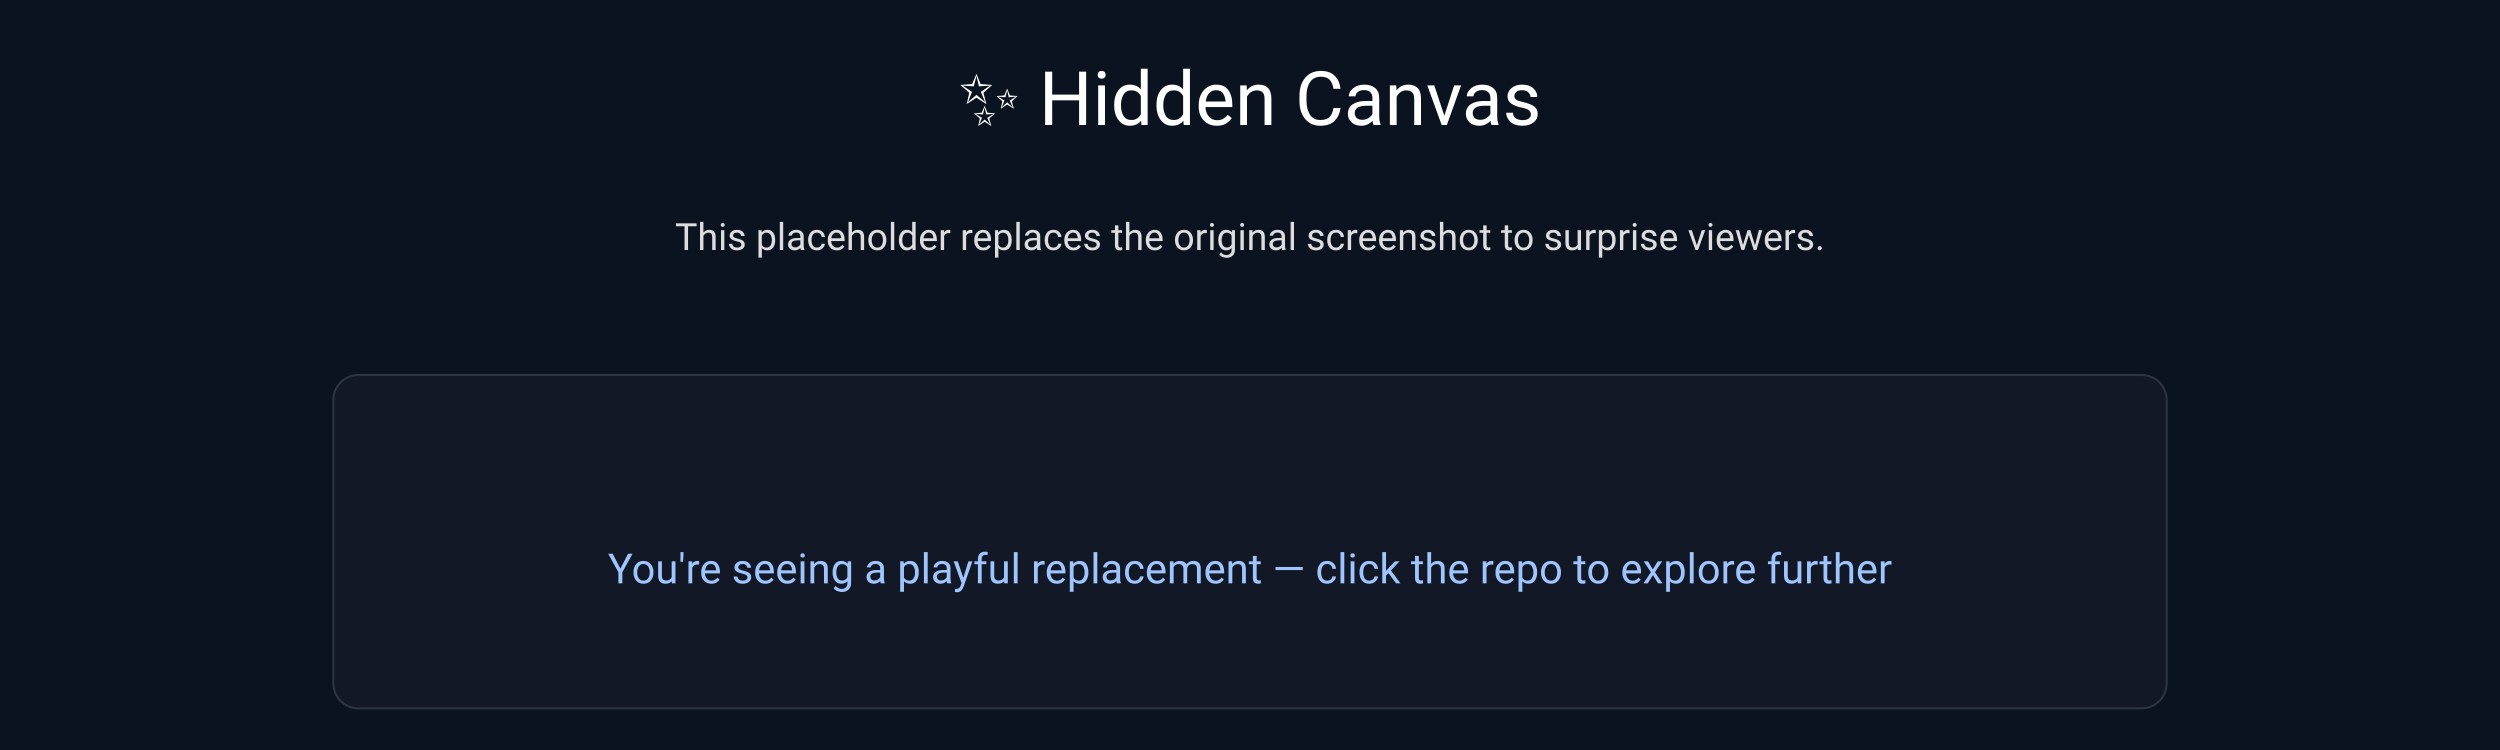
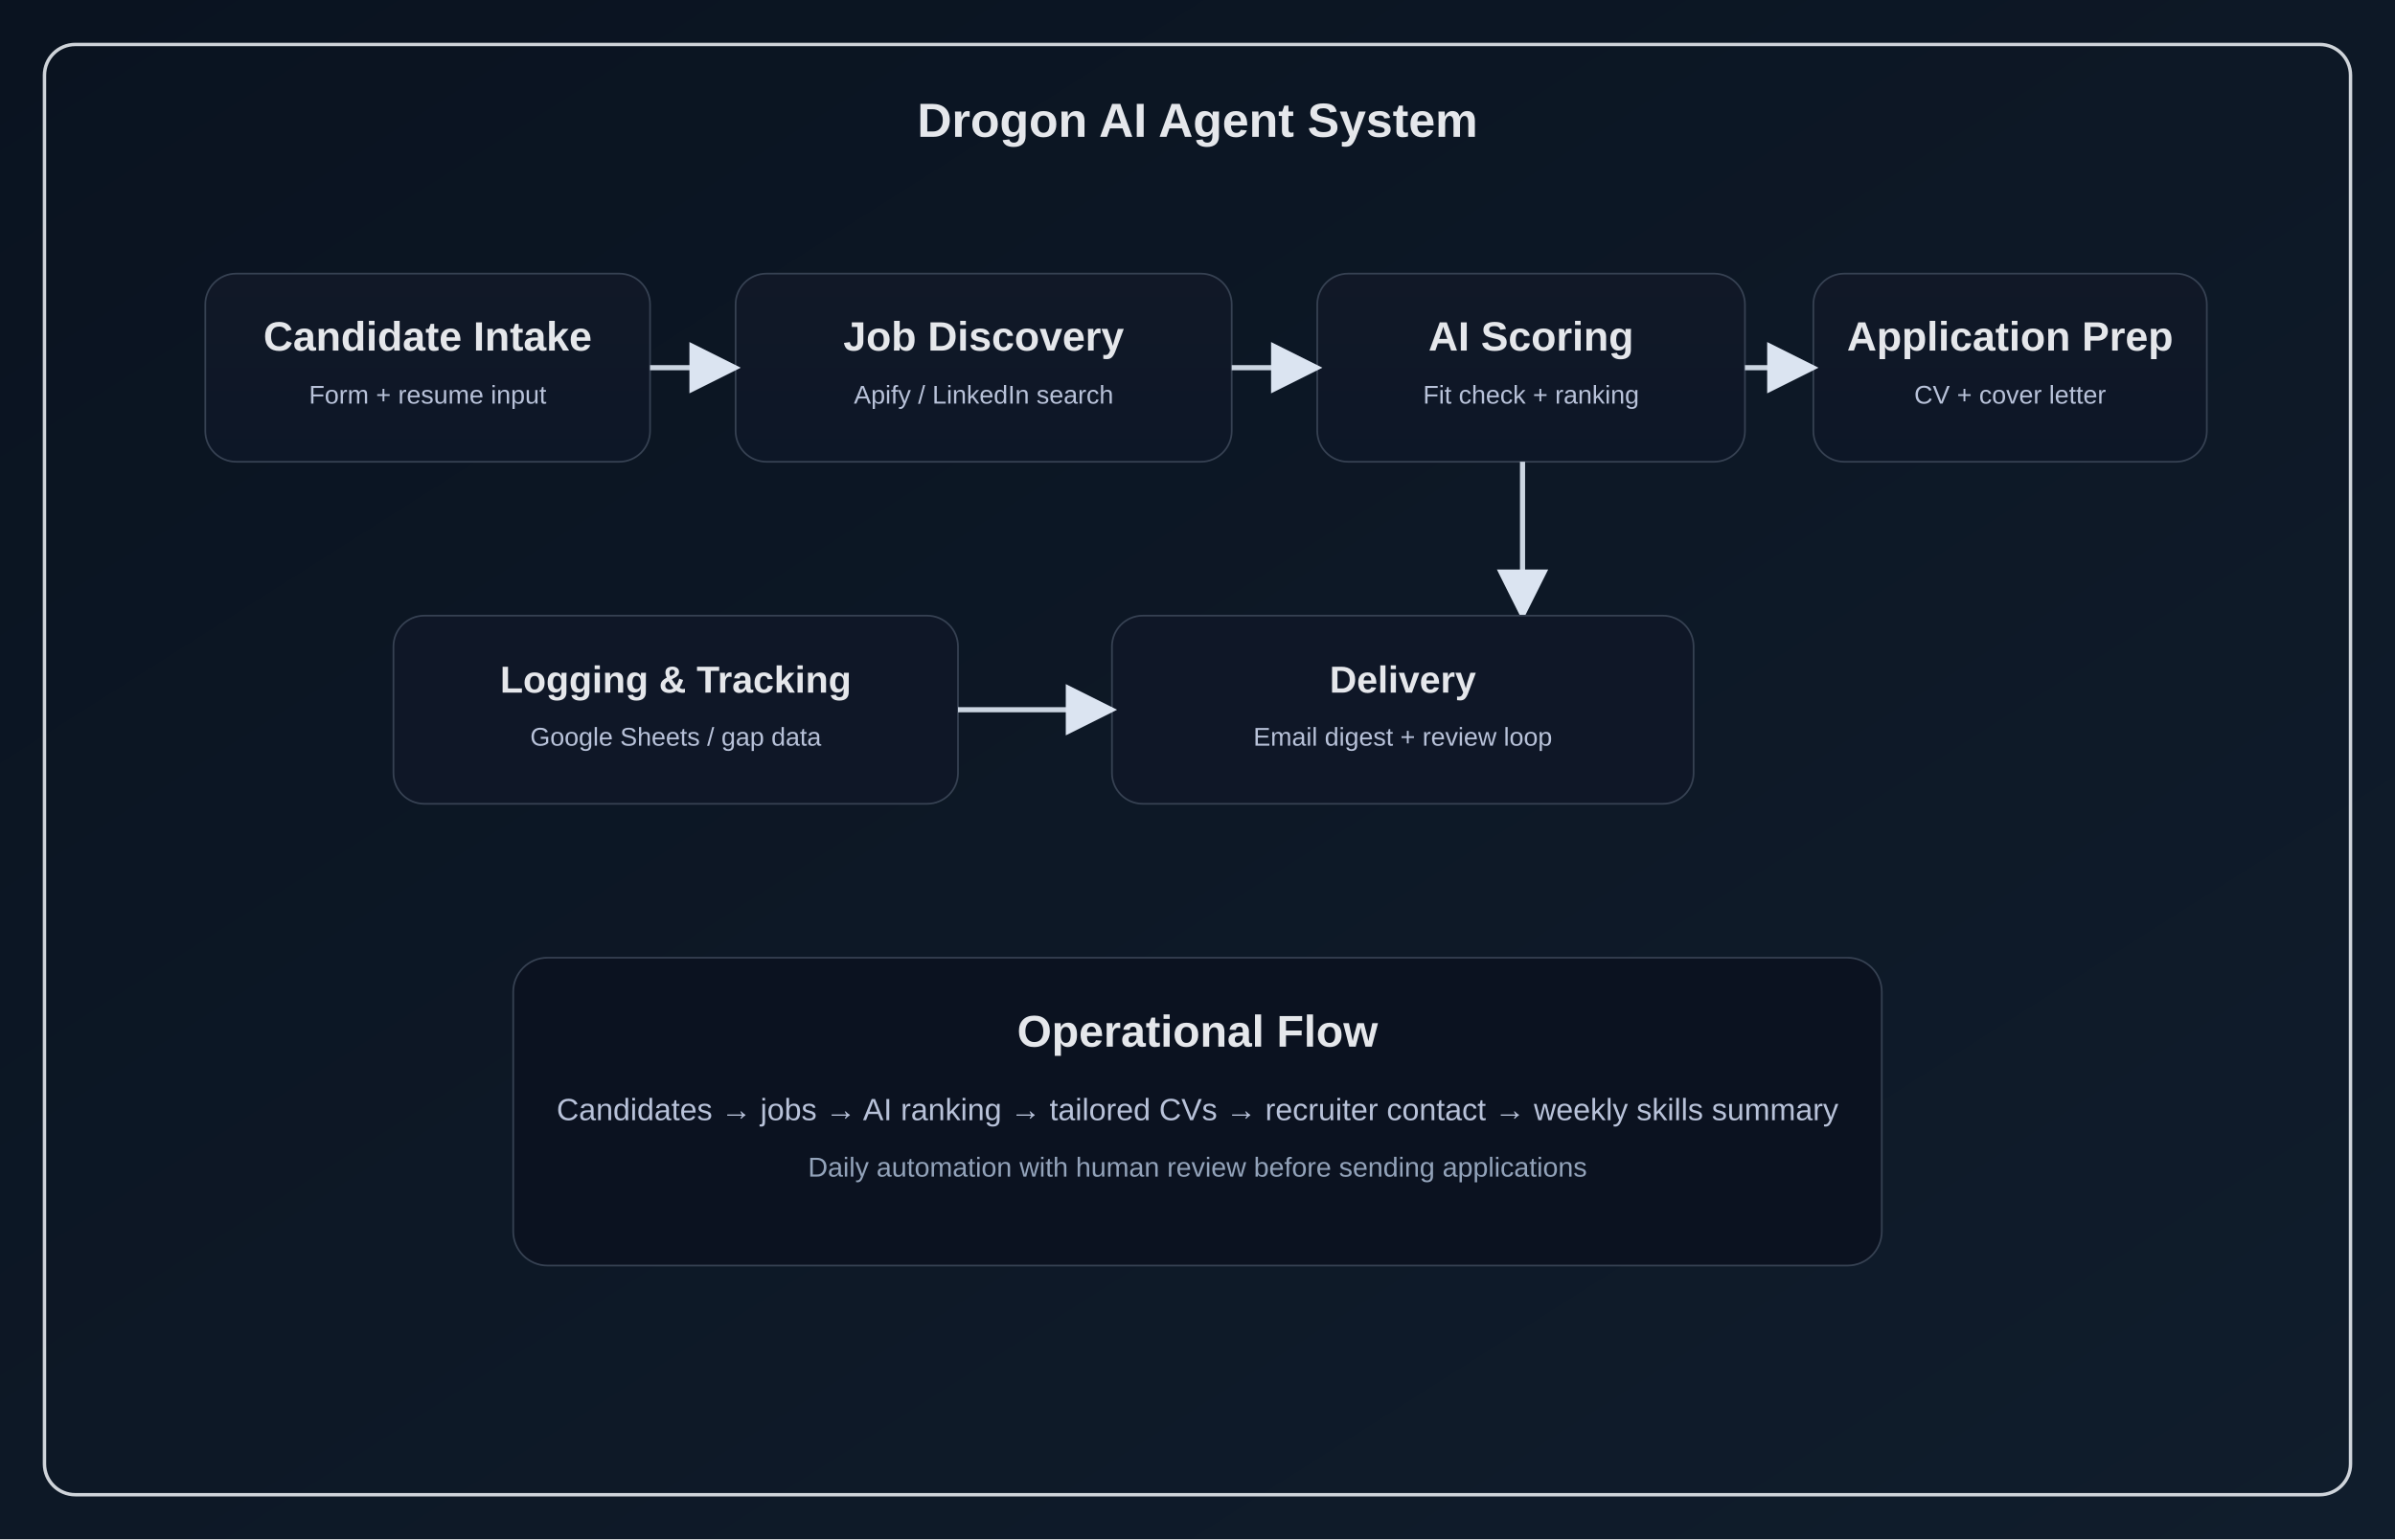
- <svg xmlns="http://www.w3.org/2000/svg" width="1200" height="360">
-   <rect width="100%" height="100%" fill="#0b1220" />
-   <text x="600" y="60" font-family="Segoe UI, Roboto, Arial" font-size="36" fill="#fff" text-anchor="middle">✨ Hidden Canvas</text>
-   <text x="600" y="120" font-family="Segoe UI, Roboto, Arial" font-size="18" fill="#ddd" text-anchor="middle">This placeholder replaces the original screenshot to surprise viewers.</text>
-   <g transform="translate(0,170)">
-     <rect x="160" y="10" width="880" height="160" rx="12" fill="#121826" stroke="#2b3440" />
-     <text x="600" y="110" font-family="Segoe UI, Roboto, Arial" font-size="20" fill="#9fc5ff" text-anchor="middle">You're seeing a playful replacement — click the repo to explore further</text>
+ <svg xmlns="http://www.w3.org/2000/svg" width="1400" height="900" viewBox="0 0 1400 900">
+   <defs>
+     <linearGradient id="bg1" x1="0" x2="1" y1="0" y2="1">
+       <stop offset="0%" stop-color="#0a1320" />
+       <stop offset="100%" stop-color="#101d2c" />
+     </linearGradient>
+     <linearGradient id="card" x1="0" x2="0" y1="0" y2="1">
+       <stop offset="0%" stop-color="#111827" />
+       <stop offset="100%" stop-color="#0d1727" />
+     </linearGradient>
+   </defs>
+   <rect width="1400" height="900" fill="url(#bg1)" />
+   <rect x="26" y="26" width="1348" height="848" rx="18" fill="none" stroke="#f1f5f9" stroke-width="2" opacity="0.85" />
+   <g font-family="Segoe UI, Arial, sans-serif" fill="#e5e7eb">
+     <text x="700" y="80" text-anchor="middle" font-size="28" font-weight="700">Drogon AI Agent System</text>
+     <rect x="120" y="160" width="260" height="110" rx="18" fill="url(#card)" stroke="#364152" />
+     <text x="250" y="205" text-anchor="middle" font-size="24" font-weight="700">Candidate Intake</text>
+     <text x="250" y="236" text-anchor="middle" font-size="15" fill="#b8c2d9">Form + resume input</text>
+     <rect x="430" y="160" width="290" height="110" rx="18" fill="url(#card)" stroke="#364152" />
+     <text x="575" y="205" text-anchor="middle" font-size="24" font-weight="700">Job Discovery</text>
+     <text x="575" y="236" text-anchor="middle" font-size="15" fill="#b8c2d9">Apify / LinkedIn search</text>
+     <rect x="770" y="160" width="250" height="110" rx="18" fill="url(#card)" stroke="#364152" />
+     <text x="895" y="205" text-anchor="middle" font-size="24" font-weight="700">AI Scoring</text>
+     <text x="895" y="236" text-anchor="middle" font-size="15" fill="#b8c2d9">Fit check + ranking</text>
+     <rect x="1060" y="160" width="230" height="110" rx="18" fill="url(#card)" stroke="#364152" />
+     <text x="1175" y="205" text-anchor="middle" font-size="24" font-weight="700">Application Prep</text>
+     <text x="1175" y="236" text-anchor="middle" font-size="15" fill="#b8c2d9">CV + cover letter</text>
+     <path d="M380 215 H430" stroke="#cbd5e1" stroke-width="3" fill="none" marker-end="url(#arrow)" />
+     <path d="M720 215 H770" stroke="#cbd5e1" stroke-width="3" fill="none" marker-end="url(#arrow)" />
+     <path d="M1020 215 H1060" stroke="#cbd5e1" stroke-width="3" fill="none" marker-end="url(#arrow)" />
+     <path d="M890 270 L890 360" stroke="#cbd5e1" stroke-width="3" fill="none" marker-end="url(#arrow)" />
+     <rect x="230" y="360" width="330" height="110" rx="18" fill="#0f1727" stroke="#364152" />
+     <text x="395" y="405" text-anchor="middle" font-size="22" font-weight="700">Logging &amp; Tracking</text>
+     <text x="395" y="436" text-anchor="middle" font-size="15" fill="#b8c2d9">Google Sheets / gap data</text>
+     <rect x="650" y="360" width="340" height="110" rx="18" fill="#0f1727" stroke="#364152" />
+     <text x="820" y="405" text-anchor="middle" font-size="22" font-weight="700">Delivery</text>
+     <text x="820" y="436" text-anchor="middle" font-size="15" fill="#b8c2d9">Email digest + review loop</text>
+     <path d="M560 415 H650" stroke="#cbd5e1" stroke-width="3" fill="none" marker-end="url(#arrow)" />
+     <rect x="300" y="560" width="800" height="180" rx="20" fill="#0b1220" stroke="#364152" />
+     <text x="700" y="612" text-anchor="middle" font-size="26" font-weight="700">Operational Flow</text>
+     <text x="700" y="655" text-anchor="middle" font-size="18" fill="#b8c2d9">Candidates → jobs → AI ranking → tailored CVs → recruiter contact → weekly skills summary</text>
+     <text x="700" y="688" text-anchor="middle" font-size="16" fill="#93a3ba">Daily automation with human review before sending applications</text>
  </g>
+   <defs>
+     <marker id="arrow" markerWidth="10" markerHeight="10" refX="9" refY="5" orient="auto">
+       <path d="M0,0 L10,5 L0,10 z" fill="#dbe4f1" />
+     </marker>
+   </defs>
</svg>
